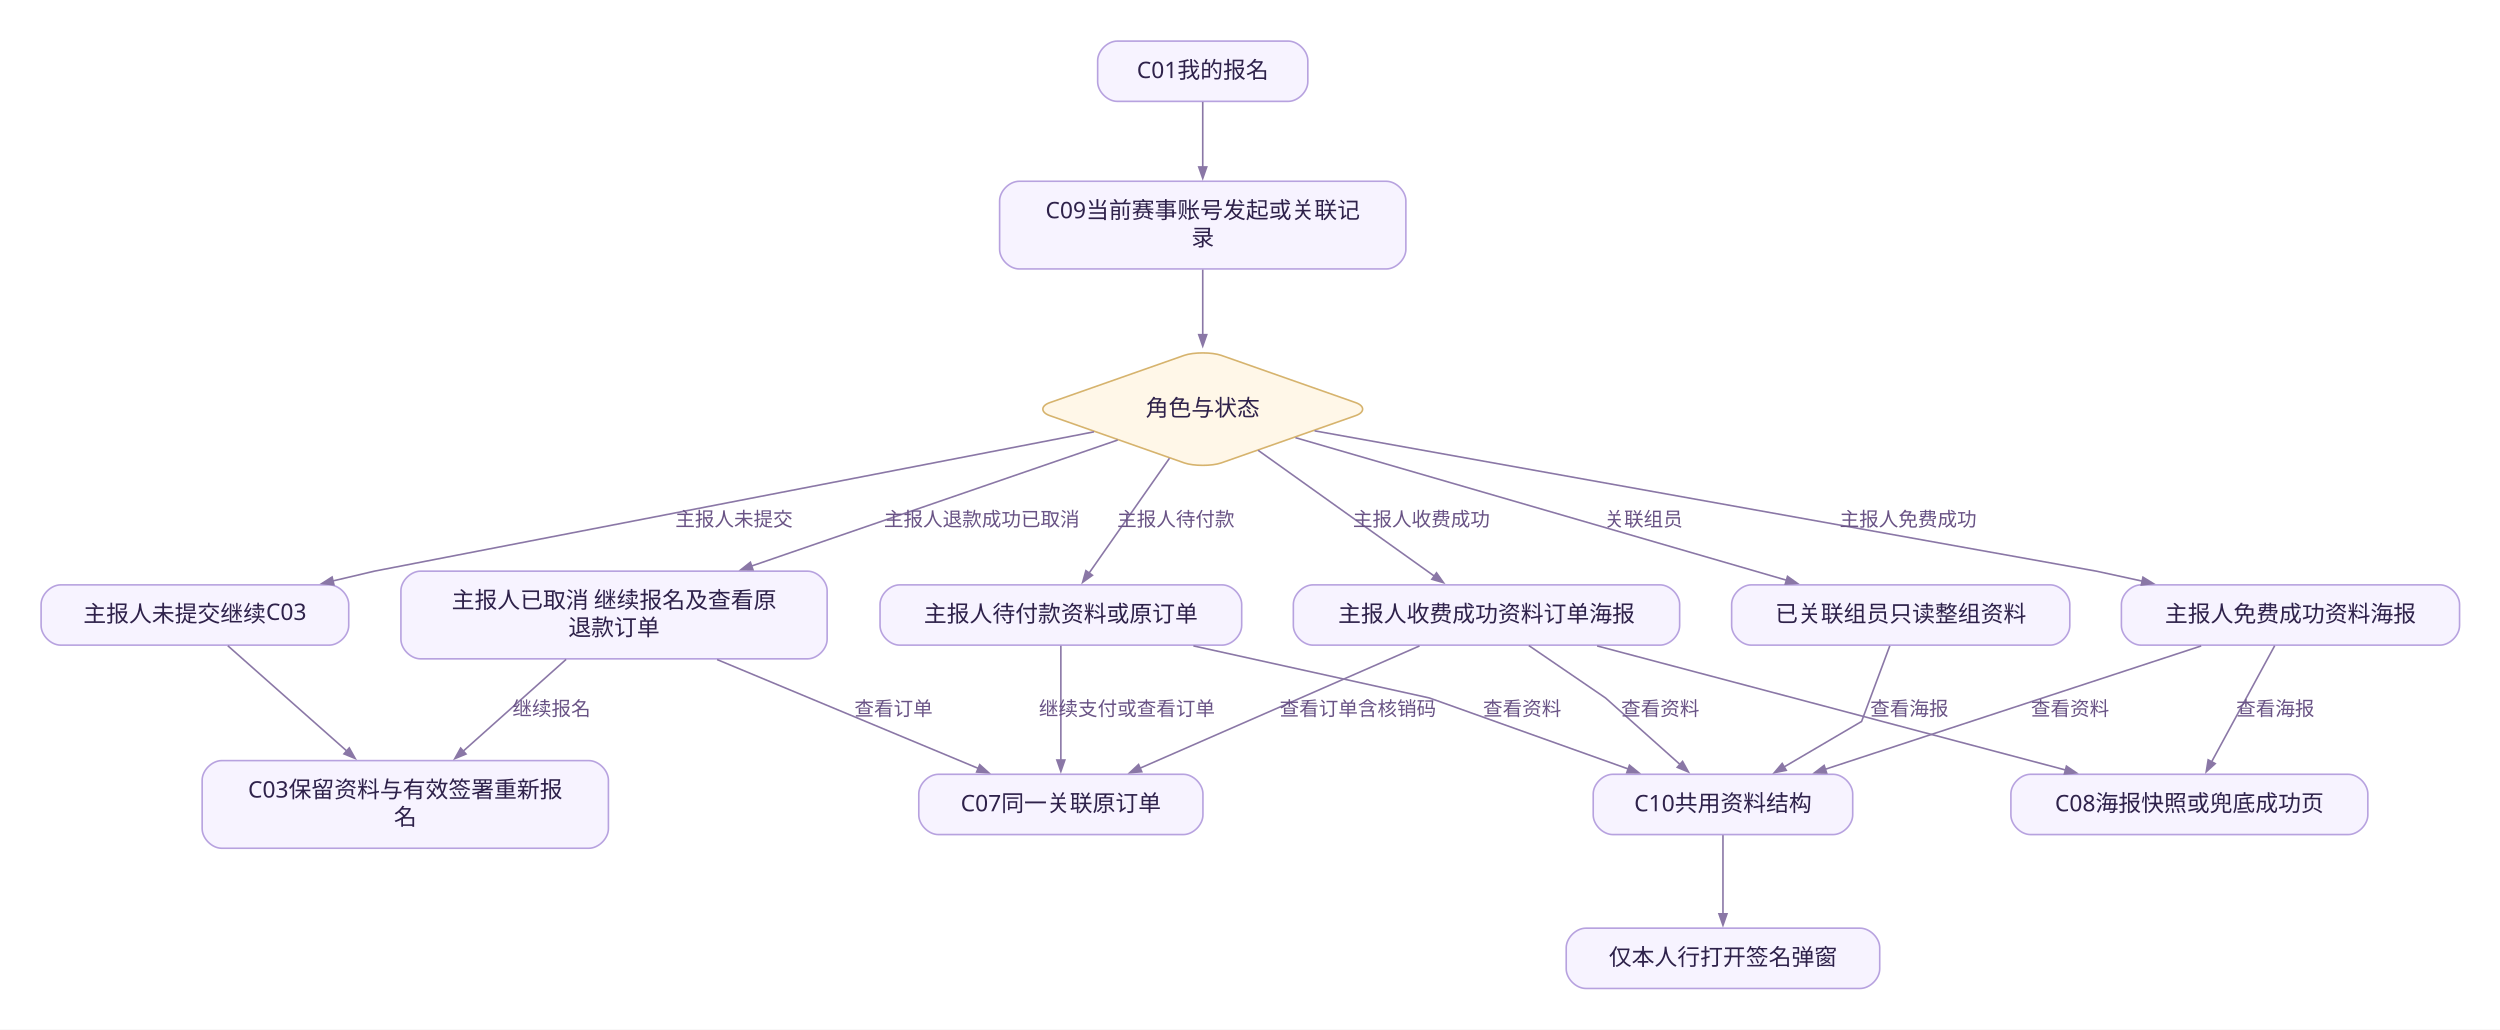
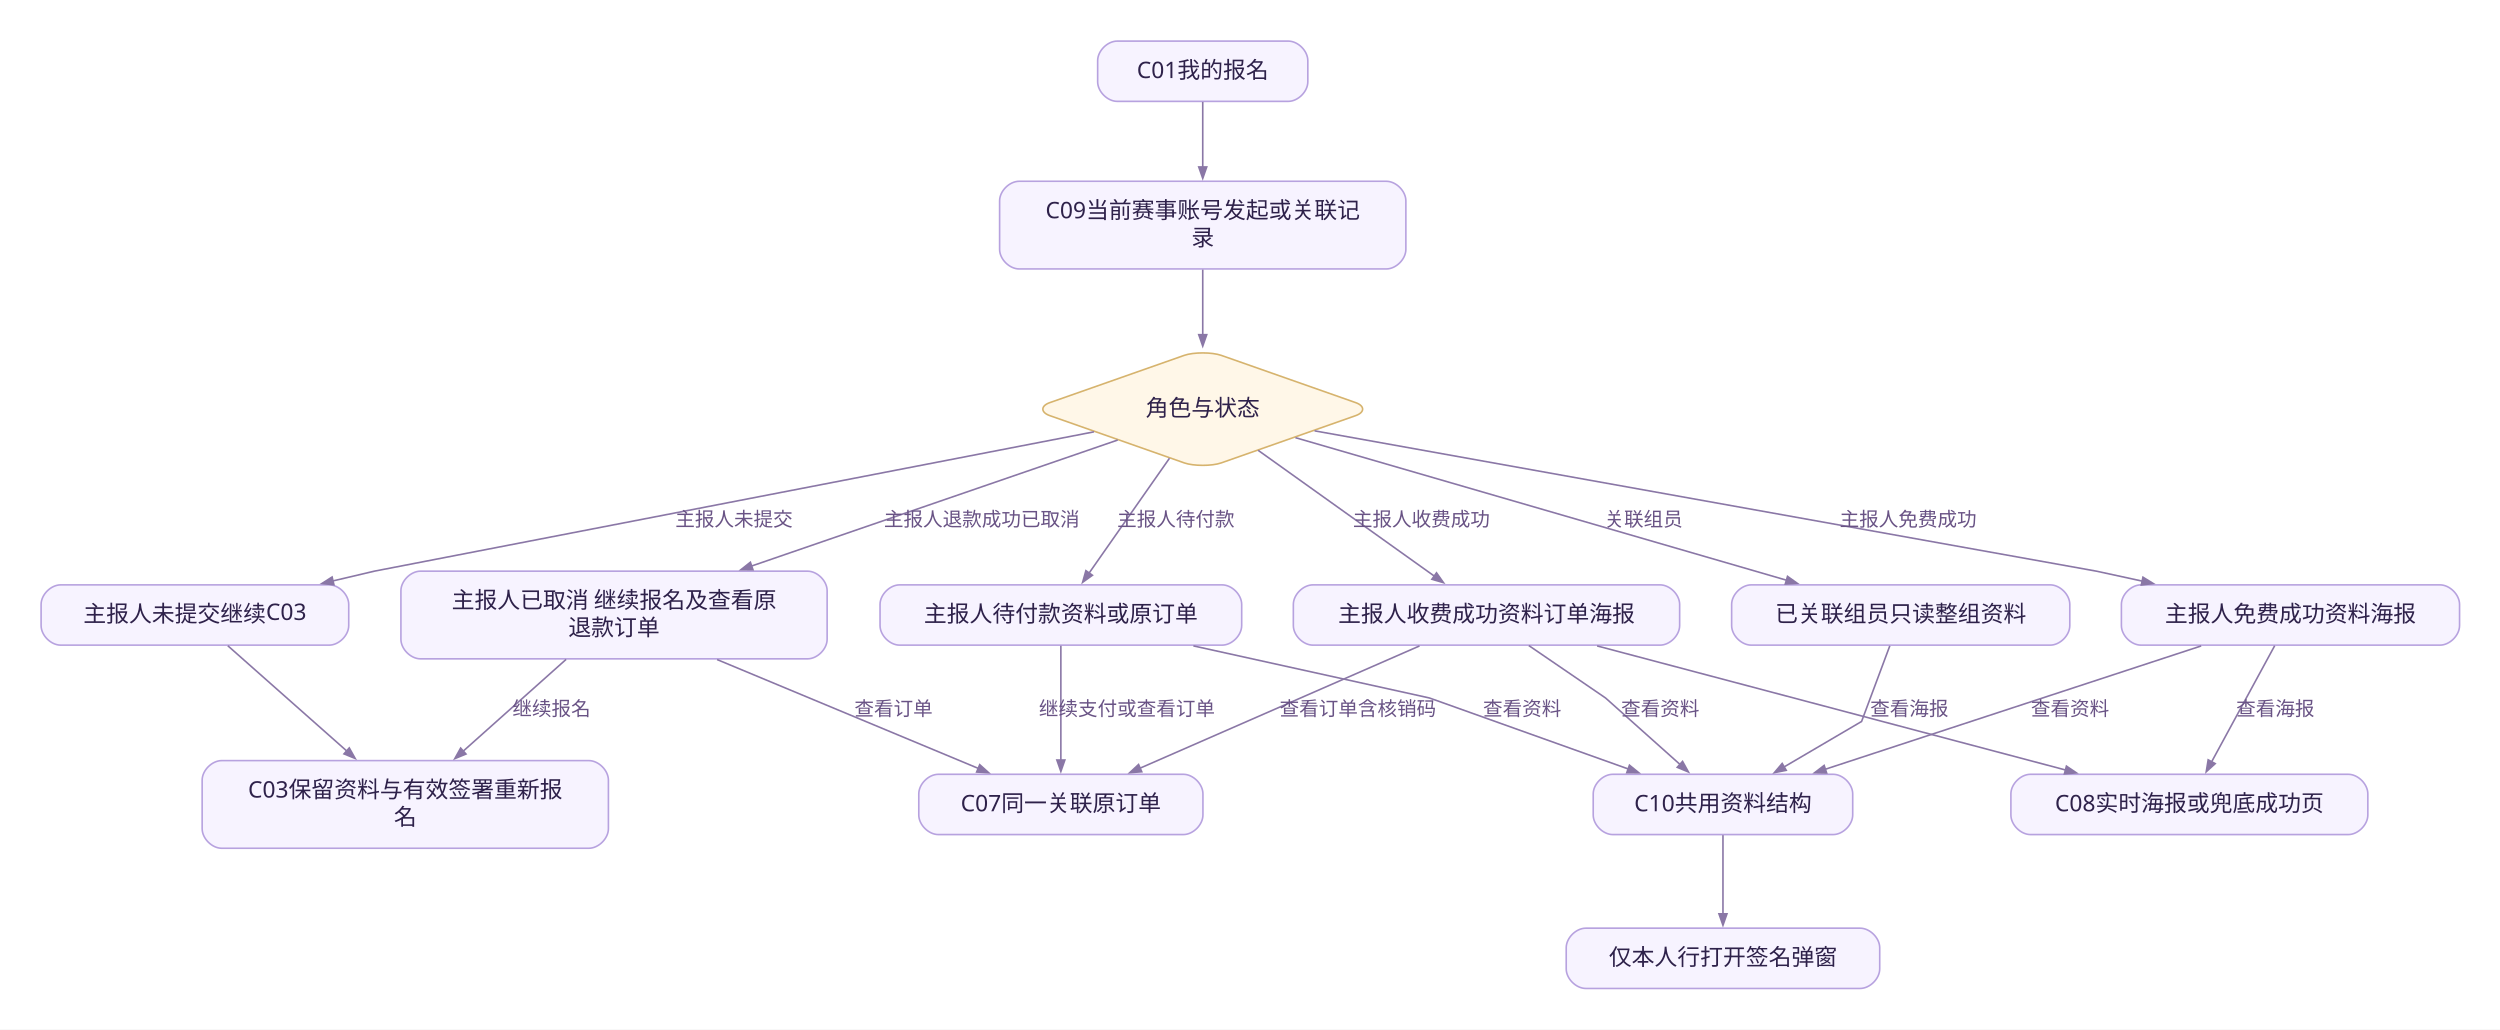
<svg xmlns="http://www.w3.org/2000/svg" width="1533pt" height="631pt" viewBox="0.00 0.00 1533.00 631.00">
  <g id="graph0" class="graph" transform="scale(1 1) rotate(0) translate(25.2 606.12)">
    <polygon fill="white" stroke="none" points="-25.2,25.2 -25.2,-606.12 1508.2,-606.12 1508.2,25.2 -25.2,25.2" />
    <g id="node1" class="node">
      <path fill="#f7f3ff" stroke="#b7a2df" d="M764.76,-580.92C764.76,-580.92 659.88,-580.92 659.88,-580.92 653.88,-580.92 647.88,-574.92 647.88,-568.92 647.88,-568.92 647.88,-555.96 647.88,-555.96 647.88,-549.96 653.88,-543.96 659.88,-543.96 659.88,-543.96 764.76,-543.96 764.76,-543.96 770.76,-543.96 776.76,-549.96 776.76,-555.96 776.76,-555.96 776.76,-568.92 776.76,-568.92 776.76,-574.92 770.76,-580.92 764.76,-580.92" />
      <text xml:space="preserve" text-anchor="middle" x="712.32" y="-558.24" font-family="PingFang SC" font-size="14.00" fill="#2e214a">C01我的报名</text>
    </g>
    <g id="node2" class="node">
      <path fill="#f7f3ff" stroke="#b7a2df" d="M824.88,-494.96C824.88,-494.96 599.76,-494.96 599.76,-494.96 593.76,-494.96 587.76,-488.96 587.76,-482.96 587.76,-482.96 587.76,-453.2 587.76,-453.2 587.76,-447.2 593.76,-441.2 599.76,-441.2 599.76,-441.2 824.88,-441.2 824.88,-441.2 830.88,-441.2 836.88,-447.2 836.88,-453.2 836.88,-453.2 836.88,-482.96 836.88,-482.96 836.88,-488.96 830.88,-494.96 824.88,-494.96" />
      <text xml:space="preserve" text-anchor="middle" x="712.32" y="-472.28" font-family="PingFang SC" font-size="14.00" fill="#2e214a">C09当前赛事账号发起或关联记</text>
      <text xml:space="preserve" text-anchor="middle" x="712.32" y="-455.48" font-family="PingFang SC" font-size="14.00" fill="#2e214a">录</text>
    </g>
    <g id="edge1" class="edge">
      <path fill="none" stroke="#8a77a6" d="M712.32,-543.63C712.32,-532.26 712.32,-517.14 712.32,-503.49" />
      <polygon fill="#8a77a6" stroke="#8a77a6" points="714.77,-503.74 712.32,-496.74 709.87,-503.74 714.77,-503.74" />
    </g>
    <g id="node3" class="node">
      <path fill="#fff7e8" stroke="#d6b36d" d="M701,-388.22C701,-388.22 618.52,-359.22 618.52,-359.22 612.86,-357.23 612.86,-353.25 618.52,-351.26 618.52,-351.26 701,-322.26 701,-322.26 706.66,-320.27 717.98,-320.27 723.64,-322.26 723.64,-322.26 806.12,-351.26 806.12,-351.26 811.78,-353.25 811.78,-357.23 806.12,-359.22 806.12,-359.22 723.64,-388.22 723.64,-388.22 717.98,-390.21 706.66,-390.21 701,-388.22" />
      <text xml:space="preserve" text-anchor="middle" x="712.32" y="-351.04" font-family="PingFang SC" font-size="14.00" fill="#2e214a">角色与状态</text>
    </g>
    <g id="edge2" class="edge">
      <path fill="none" stroke="#8a77a6" d="M712.32,-440.81C712.32,-428.83 712.32,-414.31 712.32,-400.7" />
      <polygon fill="#8a77a6" stroke="#8a77a6" points="714.77,-400.9 712.32,-393.9 709.87,-400.9 714.77,-400.9" />
    </g>
    <g id="node4" class="node">
      <path fill="#f7f3ff" stroke="#b7a2df" d="M176.64,-247.48C176.64,-247.48 12,-247.48 12,-247.48 6,-247.48 0,-241.48 0,-235.48 0,-235.48 0,-222.52 0,-222.52 0,-216.52 6,-210.52 12,-210.52 12,-210.52 176.64,-210.52 176.64,-210.52 182.64,-210.52 188.64,-216.52 188.64,-222.52 188.64,-222.52 188.64,-235.48 188.64,-235.48 188.64,-241.48 182.64,-247.48 176.64,-247.48" />
      <text xml:space="preserve" text-anchor="middle" x="94.32" y="-224.8" font-family="PingFang SC" font-size="14.00" fill="#2e214a">主报人未提交继续C03</text>
    </g>
    <g id="edge3" class="edge">
      <path fill="none" stroke="#8a77a6" d="M645.65,-341.33C507.82,-314.65 204.32,-255.88 204.32,-255.88 204.32,-255.88 193.57,-253.35 178.78,-249.87" />
      <polygon fill="#8a77a6" stroke="#8a77a6" points="179.57,-247.54 172.19,-248.32 178.44,-252.31 179.57,-247.54" />
      <text xml:space="preserve" text-anchor="middle" x="424.88" y="-283.48" font-family="PingFang SC" font-size="12.00" fill="#695385">主报人未提交</text>
    </g>
    <g id="node5" class="node">
      <path fill="#f7f3ff" stroke="#b7a2df" d="M724.2,-247.48C724.2,-247.48 526.44,-247.48 526.44,-247.48 520.44,-247.48 514.44,-241.48 514.44,-235.48 514.44,-235.48 514.44,-222.52 514.44,-222.52 514.44,-216.52 520.44,-210.52 526.44,-210.52 526.44,-210.52 724.2,-210.52 724.2,-210.52 730.2,-210.52 736.2,-216.52 736.2,-222.52 736.2,-222.52 736.2,-235.48 736.2,-235.48 736.2,-241.48 730.2,-247.48 724.2,-247.48" />
      <text xml:space="preserve" text-anchor="middle" x="625.32" y="-224.8" font-family="PingFang SC" font-size="14.00" fill="#2e214a">主报人待付款资料或原订单</text>
    </g>
    <g id="edge4" class="edge">
      <path fill="none" stroke="#8a77a6" d="M691.92,-325.11C676.92,-303.68 656.74,-274.88 642.55,-254.6" />
      <polygon fill="#8a77a6" stroke="#8a77a6" points="644.68,-253.38 638.66,-249.05 640.67,-256.19 644.68,-253.38" />
      <text xml:space="preserve" text-anchor="middle" x="695.82" y="-283.48" font-family="PingFang SC" font-size="12.00" fill="#695385">主报人待付款</text>
    </g>
    <g id="node6" class="node">
      <path fill="#f7f3ff" stroke="#b7a2df" d="M992.76,-247.48C992.76,-247.48 779.88,-247.48 779.88,-247.48 773.88,-247.48 767.88,-241.48 767.88,-235.48 767.88,-235.48 767.88,-222.52 767.88,-222.52 767.88,-216.52 773.88,-210.52 779.88,-210.52 779.88,-210.52 992.76,-210.52 992.76,-210.52 998.76,-210.52 1004.76,-216.52 1004.76,-222.52 1004.76,-222.52 1004.76,-235.48 1004.76,-235.48 1004.76,-241.48 998.76,-247.48 992.76,-247.48" />
      <text xml:space="preserve" text-anchor="middle" x="886.32" y="-224.8" font-family="PingFang SC" font-size="14.00" fill="#2e214a">主报人收费成功资料订单海报</text>
    </g>
    <g id="edge5" class="edge">
      <path fill="none" stroke="#8a77a6" d="M746.28,-329.99C777.64,-307.6 823.85,-274.6 854.5,-252.72" />
      <polygon fill="#8a77a6" stroke="#8a77a6" points="855.67,-254.89 859.95,-248.83 852.83,-250.91 855.67,-254.89" />
      <text xml:space="preserve" text-anchor="middle" x="846.4" y="-283.48" font-family="PingFang SC" font-size="12.00" fill="#695385">主报人收费成功</text>
    </g>
    <g id="node7" class="node">
      <path fill="#f7f3ff" stroke="#b7a2df" d="M1471,-247.48C1471,-247.48 1287.64,-247.48 1287.64,-247.48 1281.64,-247.48 1275.64,-241.48 1275.64,-235.48 1275.64,-235.48 1275.64,-222.52 1275.64,-222.52 1275.64,-216.52 1281.64,-210.52 1287.64,-210.52 1287.64,-210.52 1471,-210.52 1471,-210.52 1477,-210.52 1483,-216.52 1483,-222.52 1483,-222.52 1483,-235.48 1483,-235.48 1483,-241.48 1477,-247.48 1471,-247.48" />
      <text xml:space="preserve" text-anchor="middle" x="1379.32" y="-224.8" font-family="PingFang SC" font-size="14.00" fill="#2e214a">主报人免费成功资料海报</text>
    </g>
    <g id="edge6" class="edge">
      <path fill="none" stroke="#8a77a6" d="M780.89,-341.93C927.93,-315.54 1260.32,-255.88 1260.32,-255.88 1260.32,-255.88 1272.17,-253.3 1288.39,-249.78" />
      <polygon fill="#8a77a6" stroke="#8a77a6" points="1288.87,-252.18 1295.19,-248.3 1287.83,-247.39 1288.87,-252.18" />
      <text xml:space="preserve" text-anchor="middle" x="1144.85" y="-283.48" font-family="PingFang SC" font-size="12.00" fill="#695385">主报人免费成功</text>
    </g>
    <g id="node8" class="node">
      <path fill="#f7f3ff" stroke="#b7a2df" d="M1232,-247.48C1232,-247.48 1048.64,-247.48 1048.64,-247.48 1042.64,-247.48 1036.64,-241.48 1036.64,-235.48 1036.64,-235.48 1036.64,-222.52 1036.64,-222.52 1036.64,-216.52 1042.64,-210.52 1048.64,-210.52 1048.64,-210.52 1232,-210.52 1232,-210.52 1238,-210.52 1244,-216.52 1244,-222.52 1244,-222.52 1244,-235.48 1244,-235.48 1244,-241.48 1238,-247.48 1232,-247.48" />
      <text xml:space="preserve" text-anchor="middle" x="1140.32" y="-224.8" font-family="PingFang SC" font-size="14.00" fill="#2e214a">已关联组员只读整组资料</text>
    </g>
    <g id="edge7" class="edge">
      <path fill="none" stroke="#8a77a6" d="M769.16,-337.74C846.92,-315.17 986.38,-274.69 1070.43,-250.29" />
      <polygon fill="#8a77a6" stroke="#8a77a6" points="1070.9,-252.7 1076.94,-248.4 1069.53,-248 1070.9,-252.7" />
      <text xml:space="preserve" text-anchor="middle" x="982.66" y="-283.48" font-family="PingFang SC" font-size="12.00" fill="#695385">关联组员</text>
    </g>
    <g id="node11" class="node">
      <path fill="#f7f3ff" stroke="#b7a2df" d="M470,-255.88C470,-255.88 232.64,-255.88 232.64,-255.88 226.64,-255.88 220.64,-249.88 220.64,-243.88 220.64,-243.88 220.64,-214.12 220.64,-214.12 220.64,-208.12 226.64,-202.12 232.64,-202.12 232.64,-202.12 470,-202.12 470,-202.12 476,-202.12 482,-208.12 482,-214.12 482,-214.12 482,-243.88 482,-243.88 482,-249.88 476,-255.88 470,-255.88" />
      <text xml:space="preserve" text-anchor="middle" x="351.32" y="-233.2" font-family="PingFang SC" font-size="14.00" fill="#2e214a">主报人已取消 继续报名及查看原</text>
      <text xml:space="preserve" text-anchor="middle" x="351.32" y="-216.4" font-family="PingFang SC" font-size="14.00" fill="#2e214a">退款订单</text>
    </g>
    <g id="edge8" class="edge">
      <path fill="none" stroke="#8a77a6" d="M660.21,-336.31C601.46,-316.09 505.08,-282.92 435.58,-259" />
      <polygon fill="#8a77a6" stroke="#8a77a6" points="436.52,-256.73 429.11,-256.77 434.93,-261.36 436.52,-256.73" />
      <text xml:space="preserve" text-anchor="middle" x="576.82" y="-283.48" font-family="PingFang SC" font-size="12.00" fill="#695385">主报人退款成功已取消</text>
    </g>
    <g id="node12" class="node">
      <path fill="#f7f3ff" stroke="#b7a2df" d="M335.88,-139.72C335.88,-139.72 110.76,-139.72 110.76,-139.72 104.76,-139.72 98.76,-133.72 98.76,-127.72 98.76,-127.72 98.76,-97.96 98.76,-97.96 98.76,-91.96 104.76,-85.96 110.76,-85.96 110.76,-85.96 335.88,-85.96 335.88,-85.96 341.88,-85.96 347.88,-91.96 347.88,-97.96 347.88,-97.96 347.88,-127.72 347.88,-127.72 347.88,-133.72 341.88,-139.72 335.88,-139.72" />
      <text xml:space="preserve" text-anchor="middle" x="223.32" y="-117.04" font-family="PingFang SC" font-size="14.00" fill="#2e214a">C03保留资料与有效签署重新报</text>
      <text xml:space="preserve" text-anchor="middle" x="223.32" y="-100.24" font-family="PingFang SC" font-size="14.00" fill="#2e214a">名</text>
    </g>
    <g id="edge11" class="edge">
      <path fill="none" stroke="#8a77a6" d="M114.48,-210.16C133.99,-192.89 164,-166.33 187.57,-145.48" />
      <polygon fill="#8a77a6" stroke="#8a77a6" points="188.97,-147.51 192.59,-141.03 185.73,-143.84 188.97,-147.51" />
    </g>
    <g id="node9" class="node">
      <path fill="#f7f3ff" stroke="#b7a2df" d="M1098.88,-131.32C1098.88,-131.32 963.76,-131.32 963.76,-131.32 957.76,-131.32 951.76,-125.32 951.76,-119.32 951.76,-119.32 951.76,-106.36 951.76,-106.36 951.76,-100.36 957.76,-94.36 963.76,-94.36 963.76,-94.36 1098.88,-94.36 1098.88,-94.36 1104.88,-94.36 1110.88,-100.36 1110.88,-106.36 1110.88,-106.36 1110.88,-119.32 1110.88,-119.32 1110.88,-125.32 1104.88,-131.32 1098.88,-131.32" />
      <text xml:space="preserve" text-anchor="middle" x="1031.32" y="-108.64" font-family="PingFang SC" font-size="14.00" fill="#2e214a">C10共用资料结构</text>
    </g>
    <g id="edge16" class="edge">
      <path fill="none" stroke="#8a77a6" d="M706.59,-210.06C771.38,-195.76 851.32,-178.12 851.32,-178.12 851.32,-178.12 920.62,-153.37 973.22,-134.59" />
      <polygon fill="#8a77a6" stroke="#8a77a6" points="973.99,-136.92 979.75,-132.25 972.34,-132.3 973.99,-136.92" />
      <text xml:space="preserve" text-anchor="middle" x="908.2" y="-167.32" font-family="PingFang SC" font-size="12.00" fill="#695385">查看资料</text>
    </g>
    <g id="node13" class="node">
      <path fill="#f7f3ff" stroke="#b7a2df" d="M700.44,-131.32C700.44,-131.32 550.2,-131.32 550.2,-131.32 544.2,-131.32 538.2,-125.32 538.2,-119.32 538.2,-119.32 538.2,-106.36 538.2,-106.36 538.2,-100.36 544.2,-94.36 550.2,-94.36 550.2,-94.36 700.44,-94.36 700.44,-94.36 706.44,-94.36 712.44,-100.36 712.44,-106.36 712.44,-106.36 712.44,-119.32 712.44,-119.32 712.44,-125.32 706.44,-131.32 700.44,-131.32" />
      <text xml:space="preserve" text-anchor="middle" x="625.32" y="-108.64" font-family="PingFang SC" font-size="14.00" fill="#2e214a">C07同一关联原订单</text>
    </g>
    <g id="edge12" class="edge">
      <path fill="none" stroke="#8a77a6" d="M625.32,-210.16C625.32,-191.31 625.32,-161.4 625.32,-139.9" />
      <polygon fill="#8a77a6" stroke="#8a77a6" points="627.77,-140.07 625.32,-133.07 622.87,-140.07 627.77,-140.07" />
      <text xml:space="preserve" text-anchor="middle" x="665.82" y="-167.32" font-family="PingFang SC" font-size="12.00" fill="#695385">继续支付或查看订单</text>
    </g>
    <g id="edge17" class="edge">
      <path fill="none" stroke="#8a77a6" d="M912.26,-210.27C933.24,-195.94 959.32,-178.12 959.32,-178.12 959.32,-178.12 984.48,-155.65 1005.06,-137.29" />
      <polygon fill="#8a77a6" stroke="#8a77a6" points="1006.54,-139.24 1010.13,-132.75 1003.28,-135.59 1006.54,-139.24" />
      <text xml:space="preserve" text-anchor="middle" x="992.87" y="-167.32" font-family="PingFang SC" font-size="12.00" fill="#695385">查看资料</text>
    </g>
    <g id="edge13" class="edge">
      <path fill="none" stroke="#8a77a6" d="M845.25,-210.04C798.78,-189.71 723.17,-156.64 673.83,-135.06" />
      <polygon fill="#8a77a6" stroke="#8a77a6" points="674.93,-132.87 667.54,-132.3 672.97,-137.35 674.93,-132.87" />
      <text xml:space="preserve" text-anchor="middle" x="807.45" y="-167.32" font-family="PingFang SC" font-size="12.00" fill="#695385">查看订单含核销码</text>
    </g>
    <g id="node14" class="node">
      <path fill="#f7f3ff" stroke="#b7a2df" d="M1414.76,-131.32C1414.76,-131.32 1219.88,-131.32 1219.88,-131.32 1213.88,-131.32 1207.88,-125.32 1207.88,-119.32 1207.88,-119.32 1207.88,-106.36 1207.88,-106.36 1207.88,-100.36 1213.88,-94.36 1219.88,-94.36 1219.88,-94.36 1414.76,-94.36 1414.76,-94.36 1420.76,-94.36 1426.76,-100.36 1426.76,-106.36 1426.76,-106.36 1426.76,-119.32 1426.76,-119.32 1426.76,-125.32 1420.76,-131.32 1414.76,-131.32" />
-       <text xml:space="preserve" text-anchor="middle" x="1317.32" y="-108.64" font-family="PingFang SC" font-size="14.00" fill="#2e214a">C08海报快照或兜底成功页</text>
+       <text xml:space="preserve" text-anchor="middle" x="1317.32" y="-108.64" font-family="PingFang SC" font-size="14.00" fill="#2e214a">C08实时海报或兜底成功页</text>
    </g>
    <g id="edge14" class="edge">
      <path fill="none" stroke="#8a77a6" d="M954.14,-210.04C1032.18,-189.37 1160,-155.51 1241.33,-133.97" />
      <polygon fill="#8a77a6" stroke="#8a77a6" points="1241.94,-136.34 1248.08,-132.18 1240.69,-131.6 1241.94,-136.34" />
      <text xml:space="preserve" text-anchor="middle" x="1145.62" y="-167.32" font-family="PingFang SC" font-size="12.00" fill="#695385">查看海报</text>
    </g>
    <g id="edge18" class="edge">
      <path fill="none" stroke="#8a77a6" d="M1324.56,-210.04C1261.93,-189.49 1159.59,-155.92 1093.87,-134.36" />
      <polygon fill="#8a77a6" stroke="#8a77a6" points="1094.9,-132.12 1087.48,-132.26 1093.37,-136.77 1094.9,-132.12" />
      <text xml:space="preserve" text-anchor="middle" x="1244.16" y="-167.32" font-family="PingFang SC" font-size="12.00" fill="#695385">查看资料</text>
    </g>
    <g id="edge15" class="edge">
      <path fill="none" stroke="#8a77a6" d="M1369.63,-210.16C1359.21,-190.98 1342.57,-160.33 1330.86,-138.77" />
      <polygon fill="#8a77a6" stroke="#8a77a6" points="1333.16,-137.86 1327.66,-132.88 1328.85,-140.2 1333.16,-137.86" />
      <text xml:space="preserve" text-anchor="middle" x="1370.03" y="-167.32" font-family="PingFang SC" font-size="12.00" fill="#695385">查看海报</text>
    </g>
    <g id="edge19" class="edge">
      <path fill="none" stroke="#8a77a6" d="M1133.63,-210.09C1126.53,-191.07 1116.32,-163.72 1116.32,-163.72 1116.32,-163.72 1091.6,-149.21 1068.82,-135.85" />
      <polygon fill="#8a77a6" stroke="#8a77a6" points="1070.11,-133.76 1062.83,-132.33 1067.63,-137.99 1070.11,-133.76" />
    </g>
    <g id="node10" class="node">
      <path fill="#f7f3ff" stroke="#b7a2df" d="M1115.44,-36.96C1115.44,-36.96 947.2,-36.96 947.2,-36.96 941.2,-36.96 935.2,-30.96 935.2,-24.96 935.2,-24.96 935.2,-12 935.2,-12 935.2,-6 941.2,0 947.2,0 947.2,0 1115.44,0 1115.44,0 1121.44,0 1127.44,-6 1127.44,-12 1127.44,-12 1127.44,-24.96 1127.44,-24.96 1127.44,-30.96 1121.44,-36.96 1115.44,-36.96" />
      <text xml:space="preserve" text-anchor="middle" x="1031.32" y="-14.28" font-family="PingFang SC" font-size="14.00" fill="#2e214a">仅本人行打开签名弹窗</text>
    </g>
    <g id="edge20" class="edge">
      <path fill="none" stroke="#8a77a6" d="M1031.32,-94.03C1031.32,-80.23 1031.32,-60.91 1031.32,-45.4" />
      <polygon fill="#8a77a6" stroke="#8a77a6" points="1033.77,-45.75 1031.32,-38.75 1028.87,-45.75 1033.77,-45.75" />
    </g>
    <g id="edge9" class="edge">
      <path fill="none" stroke="#8a77a6" d="M321.95,-201.81C303.17,-185.06 278.7,-163.23 258.83,-145.51" />
      <polygon fill="#8a77a6" stroke="#8a77a6" points="260.53,-143.75 253.68,-140.92 257.27,-147.4 260.53,-143.75" />
      <text xml:space="preserve" text-anchor="middle" x="312.98" y="-167.32" font-family="PingFang SC" font-size="12.00" fill="#695385">继续报名</text>
    </g>
    <g id="edge10" class="edge">
      <path fill="none" stroke="#8a77a6" d="M414.53,-201.67C463.23,-181.37 529.67,-153.69 574.85,-134.87" />
      <polygon fill="#8a77a6" stroke="#8a77a6" points="575.56,-137.23 581.08,-132.27 573.67,-132.7 575.56,-137.23" />
      <text xml:space="preserve" text-anchor="middle" x="522.72" y="-167.32" font-family="PingFang SC" font-size="12.00" fill="#695385">查看订单</text>
    </g>
  </g>
</svg>
